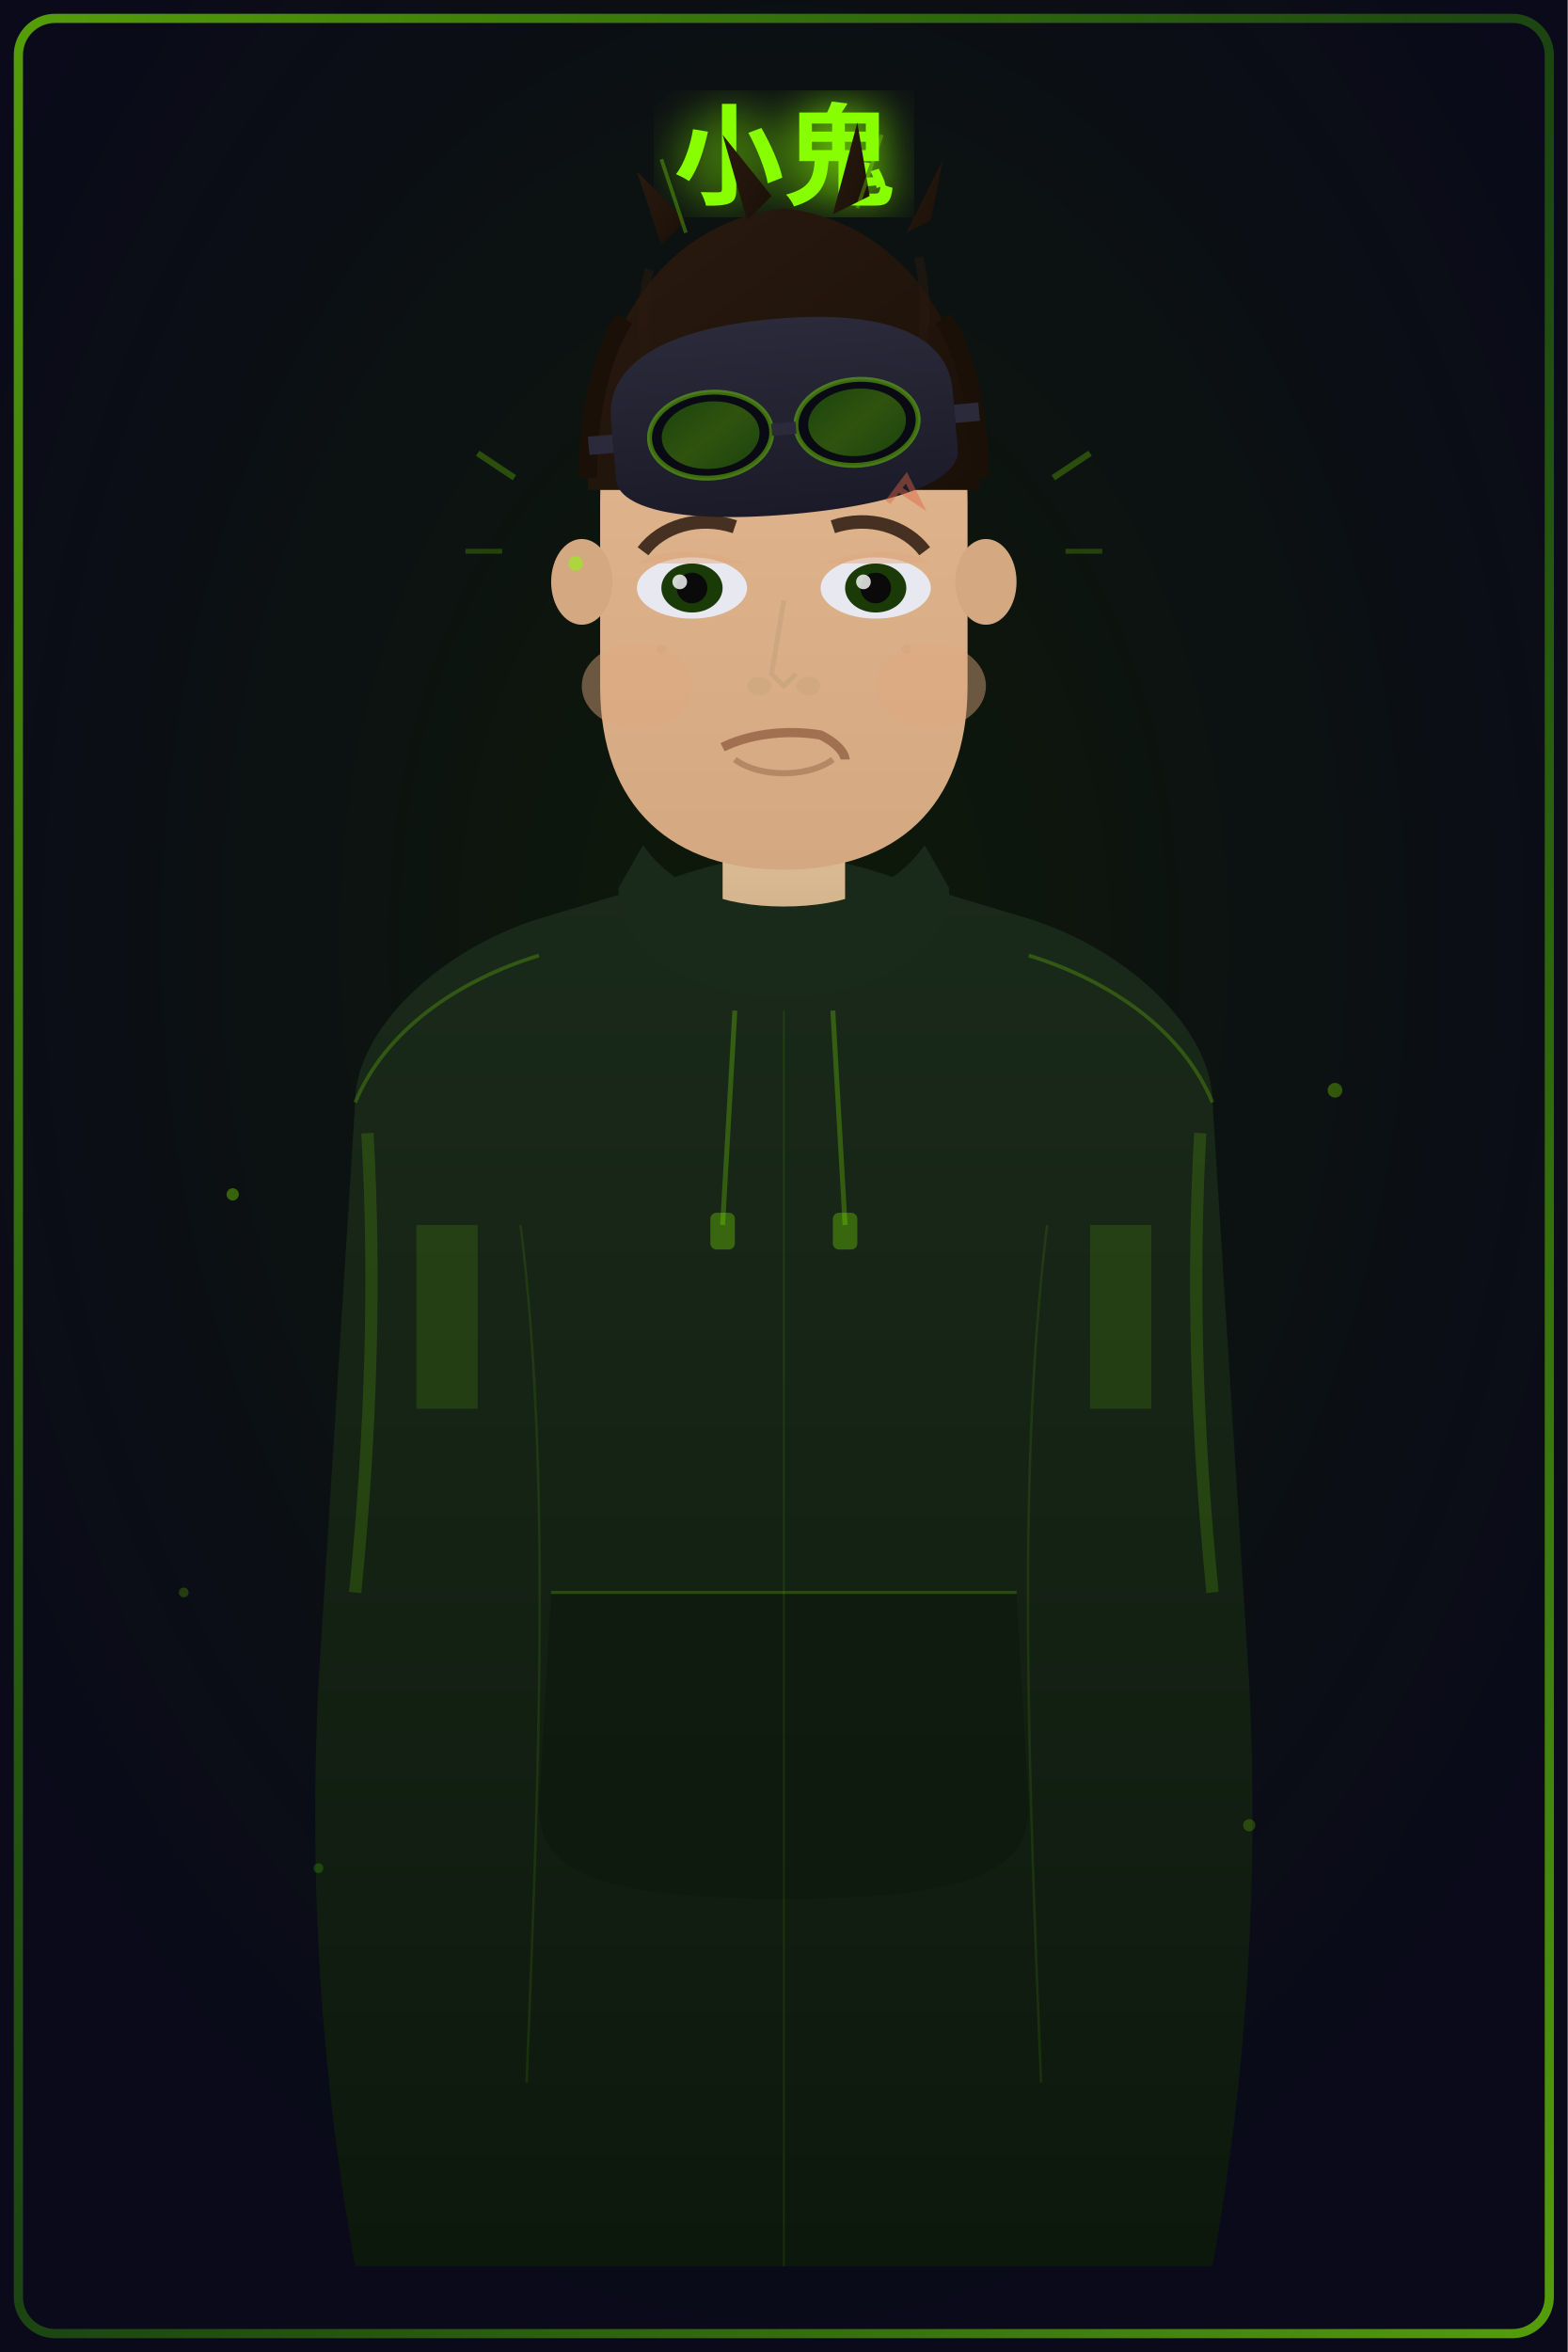
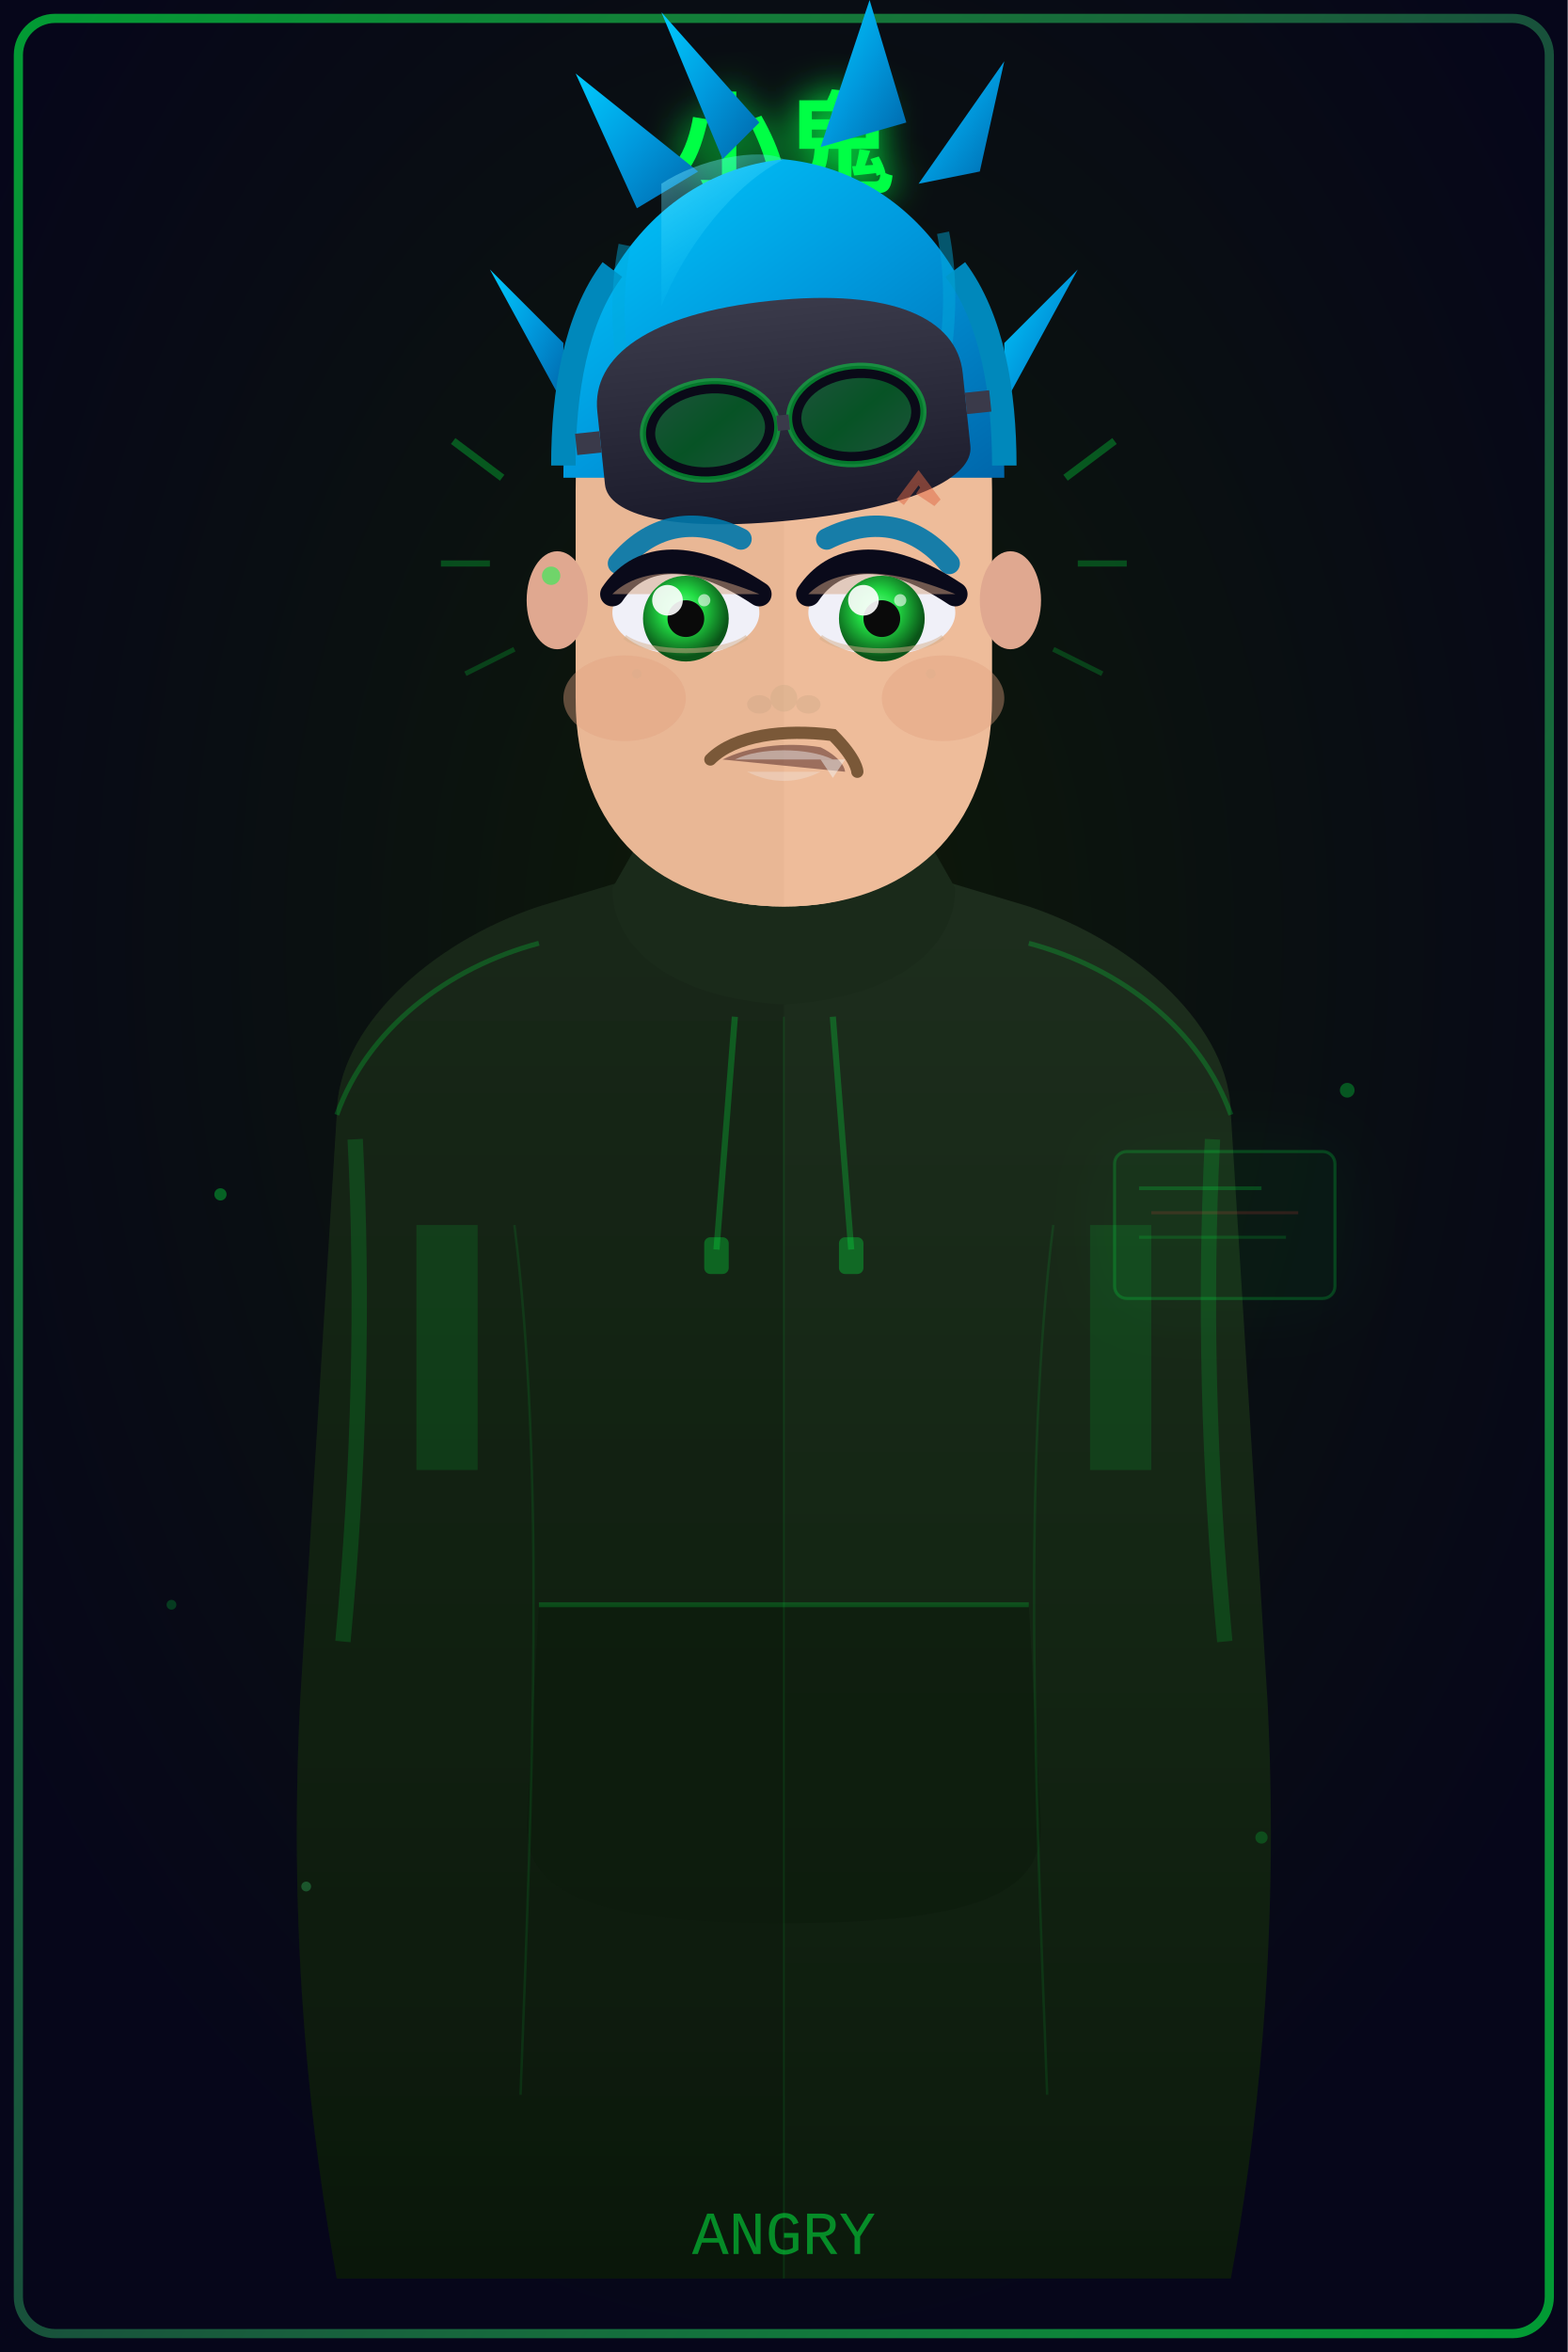
<svg xmlns="http://www.w3.org/2000/svg" width="256" height="384" viewBox="0 0 256 384">
  <defs>
    <radialGradient id="ka-bg" cx="50%" cy="40%" r="60%">
      <stop offset="0%" stop-color="#0e1a08" />
-       <stop offset="100%" stop-color="#0a0a1a" />
+       <stop offset="100%" stop-color="#06061a" />
+     </radialGradient>
+     <radialGradient id="ka-iris-l" cx="45%" cy="40%" r="55%">
+       <stop offset="0%" stop-color="#66ff88" />
+       <stop offset="40%" stop-color="#22dd44" />
+       <stop offset="100%" stop-color="#0a5518" />
+     </radialGradient>
+     <radialGradient id="ka-iris-r" cx="45%" cy="40%" r="55%">
+       <stop offset="0%" stop-color="#66ff88" />
+       <stop offset="40%" stop-color="#22dd44" />
+       <stop offset="100%" stop-color="#0a5518" />
    </radialGradient>
    <linearGradient id="ka-hoodie" x1="0" y1="0" x2="0" y2="1">
-       <stop offset="0%" stop-color="#1a2a1a" />
-       <stop offset="50%" stop-color="#142214" />
-       <stop offset="100%" stop-color="#0c180c" />
+       <stop offset="0%" stop-color="#1e2e1e" />
+       <stop offset="50%" stop-color="#142614" />
+       <stop offset="100%" stop-color="#0c1a0c" />
    </linearGradient>
-     <linearGradient id="ka-skin" x1="0" y1="0" x2="0" y2="1">
-       <stop offset="0%" stop-color="#e0c098" />
-       <stop offset="100%" stop-color="#d0b088" />
-     </linearGradient>
-     <linearGradient id="ka-skin-flush" x1="0" y1="0" x2="0" y2="1">
-       <stop offset="0%" stop-color="#e4b890" />
-       <stop offset="100%" stop-color="#d4a880" />
+     <linearGradient id="ka-hoodie-shadow" x1="0" y1="0" x2="0" y2="1">
+       <stop offset="0%" stop-color="#0c180c" />
+       <stop offset="100%" stop-color="#081208" />
    </linearGradient>
    <linearGradient id="ka-hair" x1="0" y1="0" x2="1" y2="1">
-       <stop offset="0%" stop-color="#2a1a10" />
-       <stop offset="100%" stop-color="#1a1008" />
+       <stop offset="0%" stop-color="#00ccff" />
+       <stop offset="50%" stop-color="#0099dd" />
+       <stop offset="100%" stop-color="#0066aa" />
+     </linearGradient>
+     <linearGradient id="ka-hair-shine" x1="0" y1="0" x2="0.5" y2="1">
+       <stop offset="0%" stop-color="#88eeff" stop-opacity="0.5" />
+       <stop offset="100%" stop-color="#00ccff" stop-opacity="0" />
    </linearGradient>
    <linearGradient id="ka-goggles" x1="0" y1="0" x2="0" y2="1">
-       <stop offset="0%" stop-color="#2a2a3a" />
-       <stop offset="100%" stop-color="#1a1a28" />
+       <stop offset="0%" stop-color="#3a3a4a" />
+       <stop offset="100%" stop-color="#1a1a2a" />
    </linearGradient>
    <linearGradient id="ka-goggle-lens" x1="0" y1="0" x2="1" y2="1">
-       <stop offset="0%" stop-color="#44cc00" />
-       <stop offset="50%" stop-color="#88ff00" />
-       <stop offset="100%" stop-color="#44cc00" />
+       <stop offset="0%" stop-color="#44ff88" />
+       <stop offset="50%" stop-color="#00ff44" />
+       <stop offset="100%" stop-color="#44ff88" />
    </linearGradient>
-     <filter id="ka-glow">
-       <feGaussianBlur stdDeviation="4" result="blur" />
+     <linearGradient id="ka-border" x1="0" y1="0" x2="1" y2="1">
+       <stop offset="0%" stop-color="#00ff44" stop-opacity="0.6" />
+       <stop offset="50%" stop-color="#44ff88" stop-opacity="0.3" />
+       <stop offset="100%" stop-color="#00ff44" stop-opacity="0.6" />
+     </linearGradient>
+     <filter id="glow" x="-50%" y="-50%" width="200%" height="200%">
+       <feGaussianBlur stdDeviation="3" result="b" />
      <feMerge>
-         <feMergeNode in="blur" />
+         <feMergeNode in="b" />
        <feMergeNode in="SourceGraphic" />
      </feMerge>
    </filter>
-     <filter id="ka-glow-soft">
-       <feGaussianBlur stdDeviation="6" result="blur" />
+     <filter id="glow-soft" x="-50%" y="-50%" width="200%" height="200%">
+       <feGaussianBlur stdDeviation="6" result="b" />
      <feMerge>
-         <feMergeNode in="blur" />
+         <feMergeNode in="b" />
        <feMergeNode in="SourceGraphic" />
      </feMerge>
    </filter>
-     <linearGradient id="ka-border" x1="0" y1="0" x2="1" y2="1">
-       <stop offset="0%" stop-color="#88ff00" stop-opacity="0.6" />
-       <stop offset="50%" stop-color="#44cc00" stop-opacity="0.3" />
-       <stop offset="100%" stop-color="#88ff00" stop-opacity="0.6" />
-     </linearGradient>
  </defs>
  <rect width="256" height="384" fill="url(#ka-bg)" />
  <rect x="3" y="3" width="250" height="378" rx="6" fill="none" stroke="url(#ka-border)" stroke-width="1.5" />
-   <text x="128" y="32" font-family="'Courier New', monospace" font-size="18" font-weight="bold" fill="#88ff00" text-anchor="middle" filter="url(#ka-glow)">小鬼</text>
-   <path d="M58,180 C58,168 72,155 88,150 L108,144 C116,141 122,140 128,139 C134,140 140,141 148,144 L168,150 C184,155 198,168 198,180 L204,275 C206,315 202,348 198,370 L58,370 C54,348 50,315 52,275 Z" fill="url(#ka-hoodie)" />
-   <path d="M68,200 L78,200 L78,230 L68,230 Z" fill="#88ff00" opacity="0.12" />
-   <path d="M178,200 L188,200 L188,230 L178,230 Z" fill="#88ff00" opacity="0.12" />
-   <path d="M60,185 Q62,220 58,260" fill="none" stroke="#88ff00" stroke-width="2" opacity="0.15" />
-   <path d="M196,185 Q194,220 198,260" fill="none" stroke="#88ff00" stroke-width="2" opacity="0.15" />
-   <path d="M90,260 L166,260 L168,295 C168,305 160,310 128,310 C96,310 88,305 88,295 Z" fill="#0c180c" opacity="0.6" />
-   <path d="M90,260 L166,260" fill="none" stroke="#88ff00" stroke-width="0.5" opacity="0.2" />
-   <path d="M128,165 L128,370" fill="none" stroke="#88ff00" stroke-width="0.3" opacity="0.1" />
-   <path d="M85,200 C90,240 88,290 86,340" fill="none" stroke="#88ff00" stroke-width="0.4" opacity="0.1" />
-   <path d="M171,200 C166,240 168,290 170,340" fill="none" stroke="#88ff00" stroke-width="0.4" opacity="0.1" />
-   <line x1="120" y1="165" x2="118" y2="200" stroke="#88ff00" stroke-width="0.8" opacity="0.25" />
-   <line x1="136" y1="165" x2="138" y2="200" stroke="#88ff00" stroke-width="0.8" opacity="0.25" />
-   <rect x="116" y="198" width="4" height="6" rx="1" fill="#88ff00" opacity="0.3" />
-   <rect x="136" y="198" width="4" height="6" rx="1" fill="#88ff00" opacity="0.3" />
-   <path d="M112,155 C118,150 124,148 128,147 C132,148 138,150 144,155" fill="#1a1a28" />
-   <path d="M118,132 L118,150 C118,153 122,155 128,155 C134,155 138,153 138,150 L138,132" fill="url(#ka-skin)" />
-   <path d="M105,138 C110,145 118,148 128,148 C138,148 146,145 151,138 L155,145 C155,155 145,162 128,163 C111,162 101,155 101,145 Z" fill="#1a2a1a" />
-   <path d="M98,82 C98,55 110,42 128,40 C146,42 158,55 158,82 L158,112 C158,132 146,142 128,142 C110,142 98,132 98,112 Z" fill="url(#ka-skin-flush)" />
-   <ellipse cx="104" cy="112" rx="9" ry="7" fill="#e0a880" opacity="0.45" />
-   <ellipse cx="152" cy="112" rx="9" ry="7" fill="#e0a880" opacity="0.45" />
-   <path d="M96,80 C96,52 110,36 128,34 C146,36 160,52 160,80" fill="url(#ka-hair)" />
-   <path d="M108,40 L104,28 L112,36" fill="url(#ka-hair)" />
-   <path d="M122,36 L118,22 L126,32" fill="url(#ka-hair)" />
-   <path d="M136,35 L140,20 L142,32" fill="url(#ka-hair)" />
-   <path d="M148,38 L154,26 L152,36" fill="url(#ka-hair)" />
-   <path d="M96,78 C96,68 98,58 102,52" fill="none" stroke="#1a1008" stroke-width="3" />
-   <path d="M160,78 C160,68 158,58 154,52" fill="none" stroke="#1a1008" stroke-width="3" />
-   <path d="M106,44 Q104,52 106,62" fill="none" stroke="#2a1a10" stroke-width="1.5" opacity="0.5" />
-   <path d="M150,42 Q152,50 150,60" fill="none" stroke="#2a1a10" stroke-width="1.5" opacity="0.5" />
-   <path d="M112,38 L108,26" fill="none" stroke="#88ff00" stroke-width="0.6" opacity="0.3" />
-   <path d="M140,34 L144,22" fill="none" stroke="#88ff00" stroke-width="0.6" opacity="0.3" />
-   <g transform="rotate(-5,128,70)">
-     <path d="M100,66 C100,58 108,52 128,52 C148,52 156,58 156,66 L156,76 C156,80 148,84 128,84 C108,84 100,80 100,76 Z" fill="url(#ka-goggles)" />
-     <path d="M96,70 L100,70" fill="none" stroke="#2a2a3a" stroke-width="3" />
-     <path d="M156,70 L160,70" fill="none" stroke="#2a2a3a" stroke-width="3" />
-     <ellipse cx="116" cy="70" rx="10" ry="7" fill="#0a0a14" />
-     <ellipse cx="116" cy="70" rx="8" ry="5.5" fill="url(#ka-goggle-lens)" opacity="0.3" />
-     <ellipse cx="140" cy="70" rx="10" ry="7" fill="#0a0a14" />
-     <ellipse cx="140" cy="70" rx="8" ry="5.5" fill="url(#ka-goggle-lens)" opacity="0.3" />
-     <ellipse cx="116" cy="70" rx="10" ry="7" fill="none" stroke="#88ff00" stroke-width="0.8" opacity="0.4" />
-     <ellipse cx="140" cy="70" rx="10" ry="7" fill="none" stroke="#88ff00" stroke-width="0.8" opacity="0.4" />
-     <path d="M126,70 L130,70" fill="none" stroke="#2a2a3a" stroke-width="2" />
+   <text x="128" y="30" font-family="'Courier New', monospace" font-size="18" font-weight="bold" fill="#00ff44" text-anchor="middle" filter="url(#glow)">小鬼</text>
+   <path d="M55,182 C55,168 70,154 88,148 L108,142 C116,139 122,138 128,137 C134,138 140,139 148,142 L168,148 C186,154 201,168 201,182 L207,278 C209,318 205,350 201,372 L55,372 C51,350 47,318 49,278 Z" fill="url(#ka-hoodie)" />
+   <path d="M55,182 C55,168 70,154 88,148 L108,142 C116,139 122,138 128,137 L128,372 L55,372 C51,350 47,318 49,278 Z" fill="url(#ka-hoodie-shadow)" opacity="0.3" />
+   <path d="M68,200 L78,200 L78,240 L68,240 Z" fill="#00ff44" opacity="0.12" />
+   <path d="M178,200 L188,200 L188,240 L178,240 Z" fill="#00ff44" opacity="0.12" />
+   <path d="M58,186 Q60,225 56,268" fill="none" stroke="#00ff44" stroke-width="2.5" opacity="0.15" />
+   <path d="M198,186 Q196,225 200,268" fill="none" stroke="#00ff44" stroke-width="2.5" opacity="0.15" />
+   <path d="M88,262 L168,262 L170,298 C170,308 162,314 128,314 C94,314 86,308 86,298 Z" fill="#0c1a0c" opacity="0.6" />
+   <path d="M88,262 L168,262" fill="none" stroke="#00ff44" stroke-width="0.8" opacity="0.2" />
+   <path d="M128,166 L128,372" fill="none" stroke="#00ff44" stroke-width="0.3" opacity="0.1" />
+   <path d="M84,200 C89,240 87,290 85,342" fill="none" stroke="#00ff44" stroke-width="0.4" opacity="0.1" />
+   <path d="M172,200 C167,240 169,290 171,342" fill="none" stroke="#00ff44" stroke-width="0.4" opacity="0.1" />
+   <line x1="120" y1="166" x2="117" y2="204" stroke="#00ff44" stroke-width="1" opacity="0.25" />
+   <line x1="136" y1="166" x2="139" y2="204" stroke="#00ff44" stroke-width="1" opacity="0.25" />
+   <rect x="115" y="202" width="4" height="6" rx="1" fill="#00ff44" opacity="0.3" />
+   <rect x="137" y="202" width="4" height="6" rx="1" fill="#00ff44" opacity="0.3" />
+   <path d="M112,156 C118,150 124,148 128,147 C132,148 138,150 144,156" fill="#1a1a2a" />
+   <path d="M118,132 L118,152 C118,155 122,157 128,157 C134,157 138,155 138,152 L138,132" fill="#f0cba8" />
+   <path d="M118,132 L118,152 C118,155 122,157 128,157 L128,132" fill="#d4ad8a" opacity="0.3" />
+   <path d="M104,138 C110,145 118,148 128,148 C138,148 146,145 152,138 L156,145 C156,155 146,163 128,164 C110,163 100,155 100,145 Z" fill="#1a2a1a" />
+   <path d="M94,80 C94,50 108,36 128,34 C148,36 162,50 162,80 L162,114 C162,136 148,148 128,148 C108,148 94,136 94,114 Z" fill="#eebc9a" />
+   <path d="M94,80 C94,50 108,36 128,34 L128,148 C108,148 94,136 94,114 Z" fill="#d4a482" opacity="0.22" />
+   <ellipse cx="102" cy="114" rx="10" ry="7" fill="#e0a080" opacity="0.4" />
+   <ellipse cx="154" cy="114" rx="10" ry="7" fill="#e0a080" opacity="0.4" />
+   <path d="M92,78 C92,46 108,28 128,26 C148,28 164,46 164,78" fill="url(#ka-hair)" />
+   <path d="M104,34 L94,12 L114,28" fill="url(#ka-hair)" />
+   <path d="M118,26 L108,2 L124,20" fill="url(#ka-hair)" />
+   <path d="M134,24 L142,0 L148,20" fill="url(#ka-hair)" />
+   <path d="M150,30 L164,10 L160,28" fill="url(#ka-hair)" />
+   <path d="M92,56 L80,44 L92,66" fill="url(#ka-hair)" />
+   <path d="M164,56 L176,44 L164,66" fill="url(#ka-hair)" />
+   <path d="M92,76 C92,64 94,52 100,44" fill="none" stroke="#0088bb" stroke-width="4" />
+   <path d="M164,76 C164,64 162,52 156,44" fill="none" stroke="#0088bb" stroke-width="4" />
+   <path d="M108,30 C114,26 124,24 128,26 C120,30 112,40 108,50 Z" fill="url(#ka-hair-shine)" />
+   <path d="M102,40 Q100,50 102,62" fill="none" stroke="#00aadd" stroke-width="2" opacity="0.45" />
+   <path d="M154,38 Q156,48 154,60" fill="none" stroke="#00aadd" stroke-width="2" opacity="0.45" />
+   <g transform="rotate(-6,128,70)">
+     <path d="M98,64 C98,55 108,49 128,49 C148,49 158,55 158,64 L158,76 C158,81 148,85 128,85 C108,85 98,81 98,76 Z" fill="url(#ka-goggles)" />
+     <path d="M94,69 L98,69" fill="none" stroke="#3a3a4a" stroke-width="3.5" />
+     <path d="M158,69 L162,69" fill="none" stroke="#3a3a4a" stroke-width="3.5" />
+     <ellipse cx="116" cy="69" rx="11" ry="8" fill="#0a0a18" />
+     <ellipse cx="116" cy="69" rx="9" ry="6" fill="url(#ka-goggle-lens)" opacity="0.3" />
+     <ellipse cx="140" cy="69" rx="11" ry="8" fill="#0a0a18" />
+     <ellipse cx="140" cy="69" rx="9" ry="6" fill="url(#ka-goggle-lens)" opacity="0.3" />
+     <ellipse cx="116" cy="69" rx="11" ry="8" fill="none" stroke="#00ff44" stroke-width="1" opacity="0.45" />
+     <ellipse cx="140" cy="69" rx="11" ry="8" fill="none" stroke="#00ff44" stroke-width="1" opacity="0.45" />
+     <path d="M127,69 L129,69" fill="none" stroke="#3a3a4a" stroke-width="2.5" />
  </g>
-   <ellipse cx="95" cy="95" rx="5" ry="7" fill="#d4a880" />
-   <ellipse cx="161" cy="95" rx="5" ry="7" fill="#d4a880" />
-   <circle cx="94" cy="92" r="1.2" fill="#88ff00" opacity="0.5" />
-   <path d="M105,90 C108,86 114,84 120,86" fill="none" stroke="#2a1a10" stroke-width="2.2" opacity="0.85" />
-   <path d="M136,86 C142,84 148,86 151,90" fill="none" stroke="#2a1a10" stroke-width="2.2" opacity="0.85" />
-   <path d="M145,82 L148,78 L150,82 L147,80" fill="none" stroke="#dd6644" stroke-width="1" opacity="0.45" />
-   <ellipse cx="113" cy="96" rx="9" ry="5" fill="#e8e8f0" />
-   <ellipse cx="113" cy="96" rx="5" ry="4" fill="#1a3a08" />
-   <ellipse cx="113" cy="96" rx="2.5" ry="2.5" fill="#0a0a0a" />
-   <circle cx="111" cy="95" r="1.2" fill="#ffffff" opacity="0.8" />
-   <path d="M104,92 C107,90 113,89 122,92" fill="#e0a880" opacity="0.5" />
-   <ellipse cx="143" cy="96" rx="9" ry="5" fill="#e8e8f0" />
-   <ellipse cx="143" cy="96" rx="5" ry="4" fill="#1a3a08" />
-   <ellipse cx="143" cy="96" rx="2.5" ry="2.5" fill="#0a0a0a" />
-   <circle cx="141" cy="95" r="1.2" fill="#ffffff" opacity="0.8" />
-   <path d="M134,92 C143,89 149,90 152,92" fill="#e0a880" opacity="0.5" />
-   <path d="M128,98 L126,110 L128,112 L130,110" fill="none" stroke="#c0a078" stroke-width="0.8" opacity="0.5" />
-   <ellipse cx="124" cy="112" rx="2" ry="1.5" fill="#c0a078" opacity="0.3" />
-   <ellipse cx="132" cy="112" rx="2" ry="1.5" fill="#c0a078" opacity="0.3" />
-   <path d="M118,122 C122,120 128,119 134,120 C138,122 138,124 138,124" fill="none" stroke="#a07050" stroke-width="1.5" />
-   <path d="M120,124 C124,127 132,127 136,124" fill="none" stroke="#a07050" stroke-width="1" opacity="0.6" />
-   <circle cx="108" cy="106" r="0.8" fill="#c0a078" opacity="0.25" />
-   <circle cx="148" cy="106" r="0.8" fill="#c0a078" opacity="0.25" />
-   <path d="M58,180 C63,168 75,160 88,156" fill="none" stroke="#88ff00" stroke-width="0.6" opacity="0.22" />
-   <path d="M198,180 C193,168 181,160 168,156" fill="none" stroke="#88ff00" stroke-width="0.6" opacity="0.22" />
-   <line x1="84" y1="78" x2="78" y2="74" stroke="#88ff00" stroke-width="1" opacity="0.25" />
-   <line x1="172" y1="78" x2="178" y2="74" stroke="#88ff00" stroke-width="1" opacity="0.25" />
-   <line x1="82" y1="90" x2="76" y2="90" stroke="#88ff00" stroke-width="0.8" opacity="0.2" />
-   <line x1="174" y1="90" x2="180" y2="90" stroke="#88ff00" stroke-width="0.8" opacity="0.2" />
-   <circle cx="38" cy="195" r="1" fill="#88ff00" opacity="0.35" />
-   <circle cx="218" cy="178" r="1.2" fill="#88ff00" opacity="0.3" />
-   <circle cx="52" cy="305" r="0.8" fill="#44cc00" opacity="0.25" />
-   <circle cx="204" cy="298" r="1" fill="#88ff00" opacity="0.2" />
-   <circle cx="30" cy="260" r="0.8" fill="#88ff00" opacity="0.2" />
+   <ellipse cx="91" cy="98" rx="5" ry="8" fill="#e0a890" />
+   <ellipse cx="165" cy="98" rx="5" ry="8" fill="#e0a890" />
+   <circle cx="90" cy="94" r="1.5" fill="#00ff44" opacity="0.5" />
+   <path d="M147,82 L150,78 L153,82 L150,80" fill="none" stroke="#dd6644" stroke-width="1.5" opacity="0.5" />
+   <path d="M101,92 C106,86 113,84 121,88" fill="none" stroke="#0077aa" stroke-width="3.5" stroke-linecap="round" opacity="0.9" />
+   <path d="M135,88 C143,84 150,86 155,92" fill="none" stroke="#0077aa" stroke-width="3.5" stroke-linecap="round" opacity="0.9" />
+   <ellipse cx="112" cy="100" rx="12" ry="7" fill="#f0f0f8" />
+   <path d="M100,97 C104,91 112,89 124,97" fill="none" stroke="#0a0a1a" stroke-width="4" stroke-linecap="round" />
+   <path d="M100,97 C104,93 112,92 124,97" fill="#d4a482" opacity="0.5" />
+   <circle cx="112" cy="101" r="7" fill="url(#ka-iris-l)" />
+   <circle cx="112" cy="101" r="3" fill="#0a0a0a" />
+   <circle cx="109" cy="98" r="2.5" fill="#ffffff" opacity="0.9" />
+   <circle cx="115" cy="98" r="1" fill="#ffffff" opacity="0.6" />
+   <path d="M102,104 C106,107 118,107 122,104" fill="none" stroke="#d4ad8a" stroke-width="0.8" opacity="0.5" />
+   <ellipse cx="144" cy="100" rx="12" ry="7" fill="#f0f0f8" />
+   <path d="M132,97 C136,91 144,89 156,97" fill="none" stroke="#0a0a1a" stroke-width="4" stroke-linecap="round" />
+   <path d="M132,97 C136,93 144,92 156,97" fill="#d4a482" opacity="0.5" />
+   <circle cx="144" cy="101" r="7" fill="url(#ka-iris-r)" />
+   <circle cx="144" cy="101" r="3" fill="#0a0a0a" />
+   <circle cx="141" cy="98" r="2.5" fill="#ffffff" opacity="0.9" />
+   <circle cx="147" cy="98" r="1" fill="#ffffff" opacity="0.6" />
+   <path d="M134,104 C138,107 150,107 154,104" fill="none" stroke="#d4ad8a" stroke-width="0.8" opacity="0.5" />
+   <circle cx="128" cy="114" r="2.2" fill="#d4ad8a" opacity="0.5" />
+   <ellipse cx="124" cy="115" rx="2" ry="1.5" fill="#c4a080" opacity="0.3" />
+   <ellipse cx="132" cy="115" rx="2" ry="1.5" fill="#c4a080" opacity="0.3" />
+   <path d="M116,124 C120,120 128,119 136,120 C140,124 140,126 140,126" fill="none" stroke="#7a5838" stroke-width="2" stroke-linecap="round" />
+   <path d="M118,124 C122,122 128,121 134,122 C138,124 138,126 138,126" fill="#4a2020" opacity="0.5" />
+   <path d="M120,124 C124,122 132,122 136,124" fill="#f0f0f0" opacity="0.45" />
+   <path d="M122,126 C126,128 130,128 134,126" fill="#f0f0f0" opacity="0.3" />
+   <path d="M134,124 L136,127 L138,124" fill="#f0f0f0" opacity="0.5" />
+   <circle cx="104" cy="110" r="0.8" fill="#d4ad8a" opacity="0.25" />
+   <circle cx="152" cy="110" r="0.8" fill="#d4ad8a" opacity="0.25" />
+   <path d="M55,182 C60,168 73,158 88,154" fill="none" stroke="#00ff44" stroke-width="0.8" opacity="0.22" />
+   <path d="M201,182 C196,168 183,158 168,154" fill="none" stroke="#00ff44" stroke-width="0.8" opacity="0.22" />
+   <line x1="82" y1="78" x2="74" y2="72" stroke="#00ff44" stroke-width="1.2" opacity="0.3" />
+   <line x1="174" y1="78" x2="182" y2="72" stroke="#00ff44" stroke-width="1.2" opacity="0.3" />
+   <line x1="80" y1="92" x2="72" y2="92" stroke="#00ff44" stroke-width="1" opacity="0.25" />
+   <line x1="176" y1="92" x2="184" y2="92" stroke="#00ff44" stroke-width="1" opacity="0.25" />
+   <line x1="84" y1="106" x2="76" y2="110" stroke="#00ff44" stroke-width="0.8" opacity="0.2" />
+   <line x1="172" y1="106" x2="180" y2="110" stroke="#00ff44" stroke-width="0.8" opacity="0.2" />
+   <rect x="182" y="188" width="36" height="24" rx="2" fill="#00ff44" opacity="0.05" filter="url(#glow-soft)" />
+   <line x1="186" y1="194" x2="206" y2="194" stroke="#00ff44" stroke-width="0.6" opacity="0.2" />
+   <line x1="188" y1="198" x2="212" y2="198" stroke="#ff4444" stroke-width="0.5" opacity="0.15" />
+   <line x1="186" y1="202" x2="210" y2="202" stroke="#00ff44" stroke-width="0.5" opacity="0.15" />
+   <rect x="182" y="188" width="36" height="24" rx="2" fill="none" stroke="#00ff44" stroke-width="0.5" opacity="0.2" />
+   <circle cx="36" cy="195" r="1" fill="#00ff44" opacity="0.35" />
+   <circle cx="220" cy="178" r="1.2" fill="#00ff44" opacity="0.3" />
+   <circle cx="50" cy="308" r="0.8" fill="#44ff88" opacity="0.25" />
+   <circle cx="206" cy="300" r="1" fill="#00ff44" opacity="0.2" />
+   <circle cx="28" cy="262" r="0.8" fill="#00ff44" opacity="0.2" />
+   <text x="128" y="368" font-family="'Courier New', monospace" font-size="10" fill="#00ff44" text-anchor="middle" opacity="0.5">ANGRY</text>
</svg>
